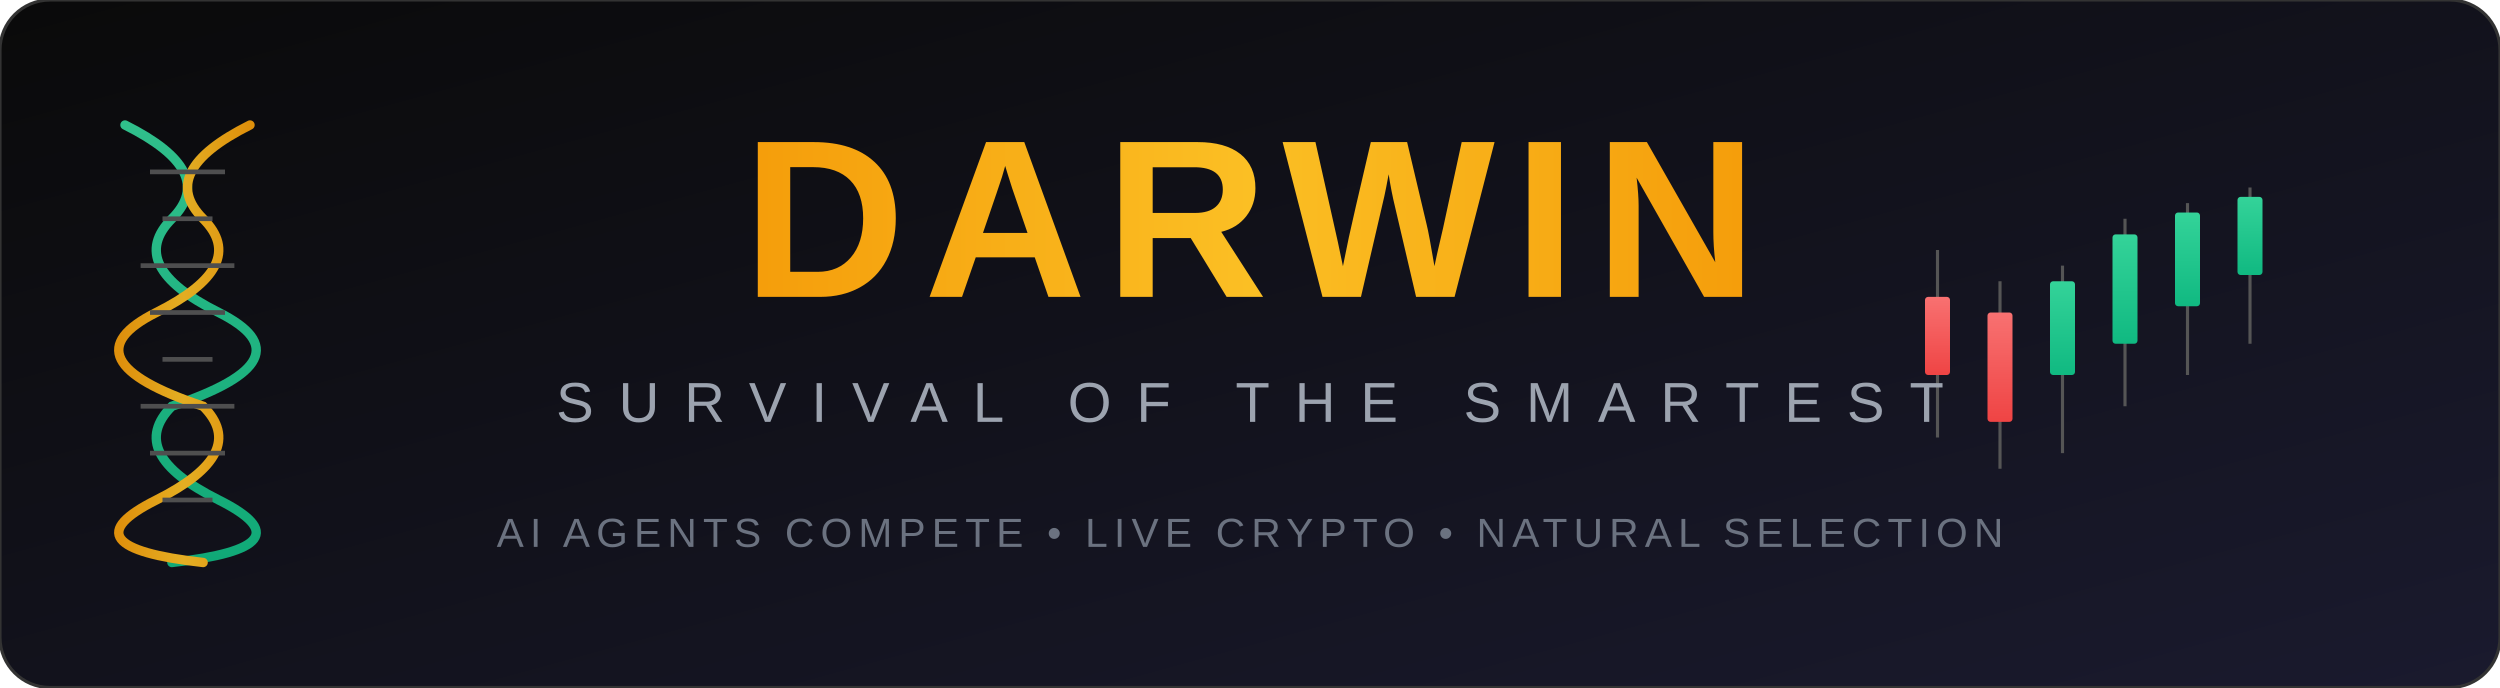
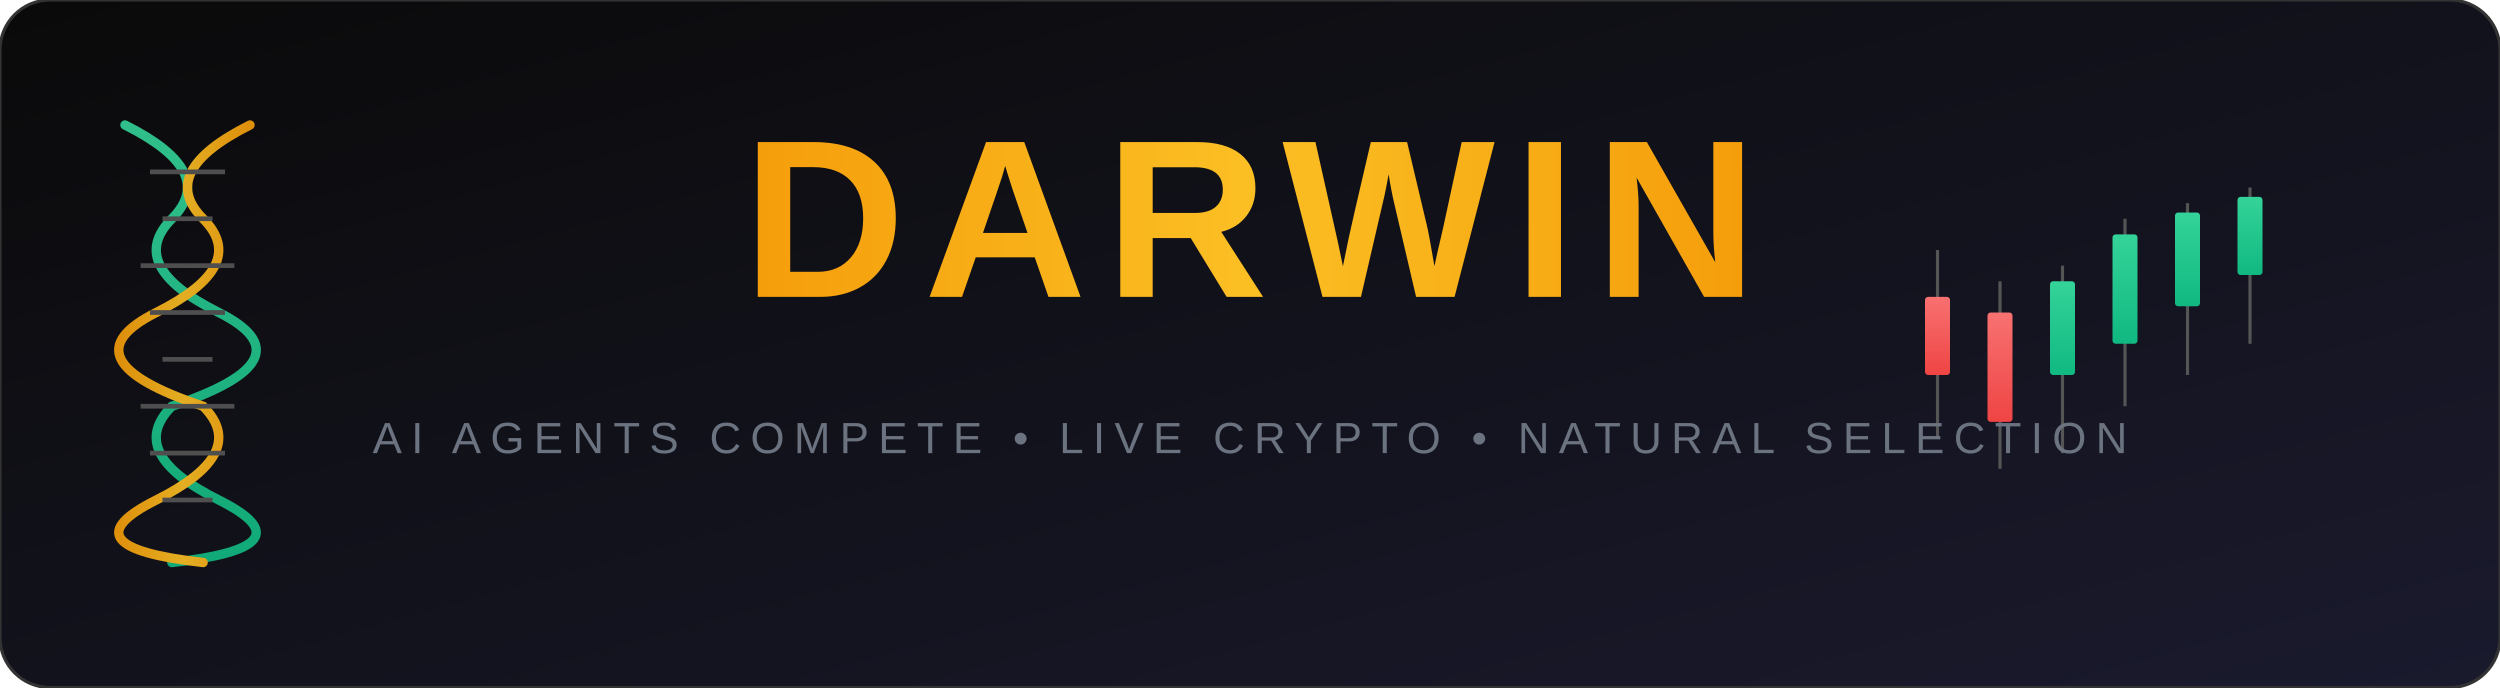
<svg xmlns="http://www.w3.org/2000/svg" viewBox="0 0 800 220">
  <defs>
    <linearGradient id="bg" x1="0%" y1="0%" x2="100%" y2="100%">
      <stop offset="0%" style="stop-color:#0a0a0a" />
      <stop offset="100%" style="stop-color:#1a1a2e" />
    </linearGradient>
    <linearGradient id="gold" x1="0%" y1="0%" x2="100%" y2="0%">
      <stop offset="0%" style="stop-color:#f59e0b" />
      <stop offset="50%" style="stop-color:#fbbf24" />
      <stop offset="100%" style="stop-color:#f59e0b" />
    </linearGradient>
    <linearGradient id="green" x1="0%" y1="0%" x2="0%" y2="100%">
      <stop offset="0%" style="stop-color:#34d399" />
      <stop offset="100%" style="stop-color:#10b981" />
    </linearGradient>
    <linearGradient id="red" x1="0%" y1="0%" x2="0%" y2="100%">
      <stop offset="0%" style="stop-color:#f87171" />
      <stop offset="100%" style="stop-color:#ef4444" />
    </linearGradient>
  </defs>
  <rect width="800" height="220" rx="16" fill="url(#bg)" />
  <rect width="800" height="220" rx="16" fill="none" stroke="#333" stroke-width="1" />
  <g transform="translate(60, 110)" opacity="0.9">
    <path d="M-20,-70 Q10,-55 -5,-40 Q-20,-25 10,-10 Q40,5 -5,20 Q-20,35 10,50 Q40,65 -5,70" fill="none" stroke="url(#green)" stroke-width="3" stroke-linecap="round" />
    <path d="M20,-70 Q-10,-55 5,-40 Q20,-25 -10,-10 Q-40,5 5,20 Q20,35 -10,50 Q-40,65 5,70" fill="none" stroke="url(#gold)" stroke-width="3" stroke-linecap="round" />
    <line x1="-12" y1="-55" x2="12" y2="-55" stroke="#555" stroke-width="1.5" />
    <line x1="-8" y1="-40" x2="8" y2="-40" stroke="#555" stroke-width="1.5" />
    <line x1="-15" y1="-25" x2="15" y2="-25" stroke="#555" stroke-width="1.5" />
    <line x1="-12" y1="-10" x2="12" y2="-10" stroke="#555" stroke-width="1.5" />
    <line x1="-8" y1="5" x2="8" y2="5" stroke="#555" stroke-width="1.5" />
    <line x1="-15" y1="20" x2="15" y2="20" stroke="#555" stroke-width="1.5" />
    <line x1="-12" y1="35" x2="12" y2="35" stroke="#555" stroke-width="1.5" />
    <line x1="-8" y1="50" x2="8" y2="50" stroke="#555" stroke-width="1.5" />
  </g>
  <g transform="translate(680, 60)">
    <line x1="-60" y1="20" x2="-60" y2="80" stroke="#555" stroke-width="1" />
    <rect x="-64" y="35" width="8" height="25" fill="url(#red)" rx="1" />
    <line x1="-40" y1="30" x2="-40" y2="90" stroke="#555" stroke-width="1" />
    <rect x="-44" y="40" width="8" height="35" fill="url(#red)" rx="1" />
    <line x1="-20" y1="25" x2="-20" y2="85" stroke="#555" stroke-width="1" />
    <rect x="-24" y="30" width="8" height="30" fill="url(#green)" rx="1" />
    <line x1="0" y1="10" x2="0" y2="70" stroke="#555" stroke-width="1" />
    <rect x="-4" y="15" width="8" height="35" fill="url(#green)" rx="1" />
    <line x1="20" y1="5" x2="20" y2="60" stroke="#555" stroke-width="1" />
    <rect x="16" y="8" width="8" height="30" fill="url(#green)" rx="1" />
    <line x1="40" y1="0" x2="40" y2="50" stroke="#555" stroke-width="1" />
    <rect x="36" y="3" width="8" height="25" fill="url(#green)" rx="1" />
  </g>
  <text x="400" y="95" text-anchor="middle" font-family="'Segoe UI', Arial, sans-serif" font-weight="800" font-size="72" fill="url(#gold)" letter-spacing="6">
    DARWIN
  </text>
-   <text x="400" y="135" text-anchor="middle" font-family="'Segoe UI', Arial, sans-serif" font-weight="400" font-size="18" fill="#9ca3af" letter-spacing="8">
-     SURVIVAL OF THE SMARTEST
-   </text>
-   <text x="400" y="175" text-anchor="middle" font-family="'Segoe UI', Arial, sans-serif" font-weight="300" font-size="13" fill="#6b7280" letter-spacing="2">
+   <text x="400" y="145" text-anchor="middle" font-family="'Segoe UI', Arial, sans-serif" font-weight="300" font-size="14" fill="#6b7280" letter-spacing="3">
    AI AGENTS COMPETE  •  LIVE CRYPTO  •  NATURAL SELECTION
  </text>
</svg>
